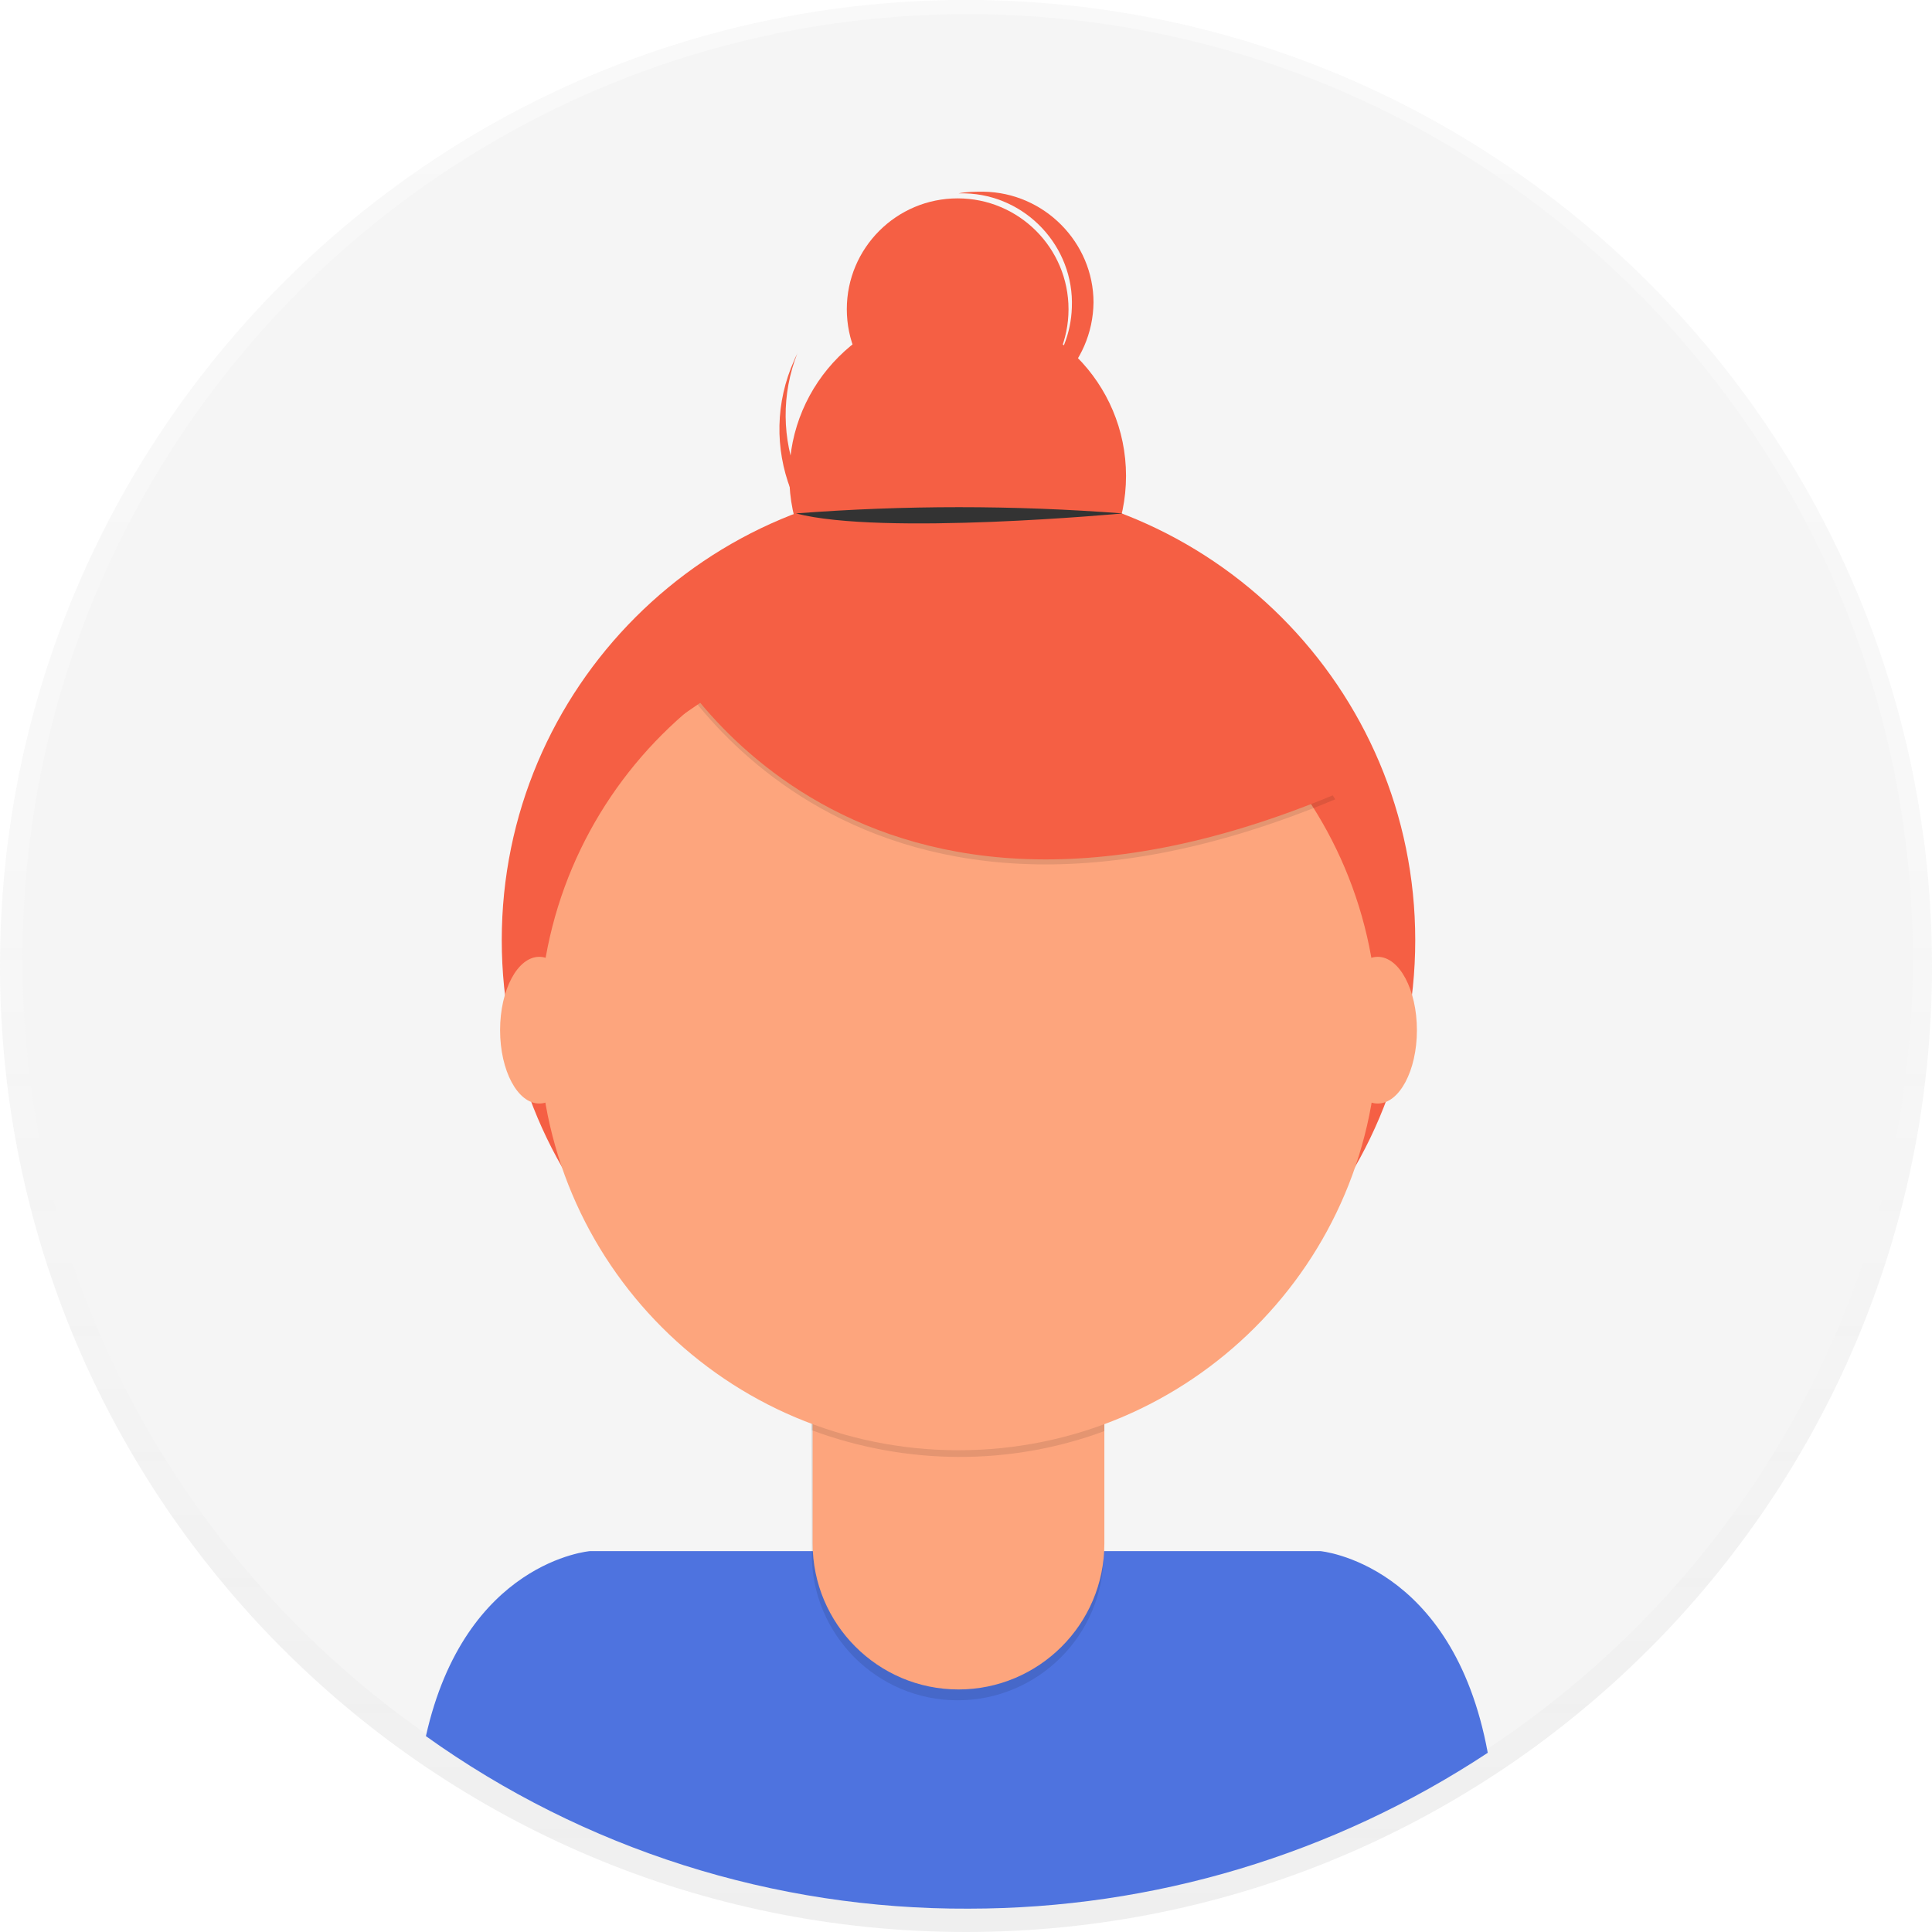
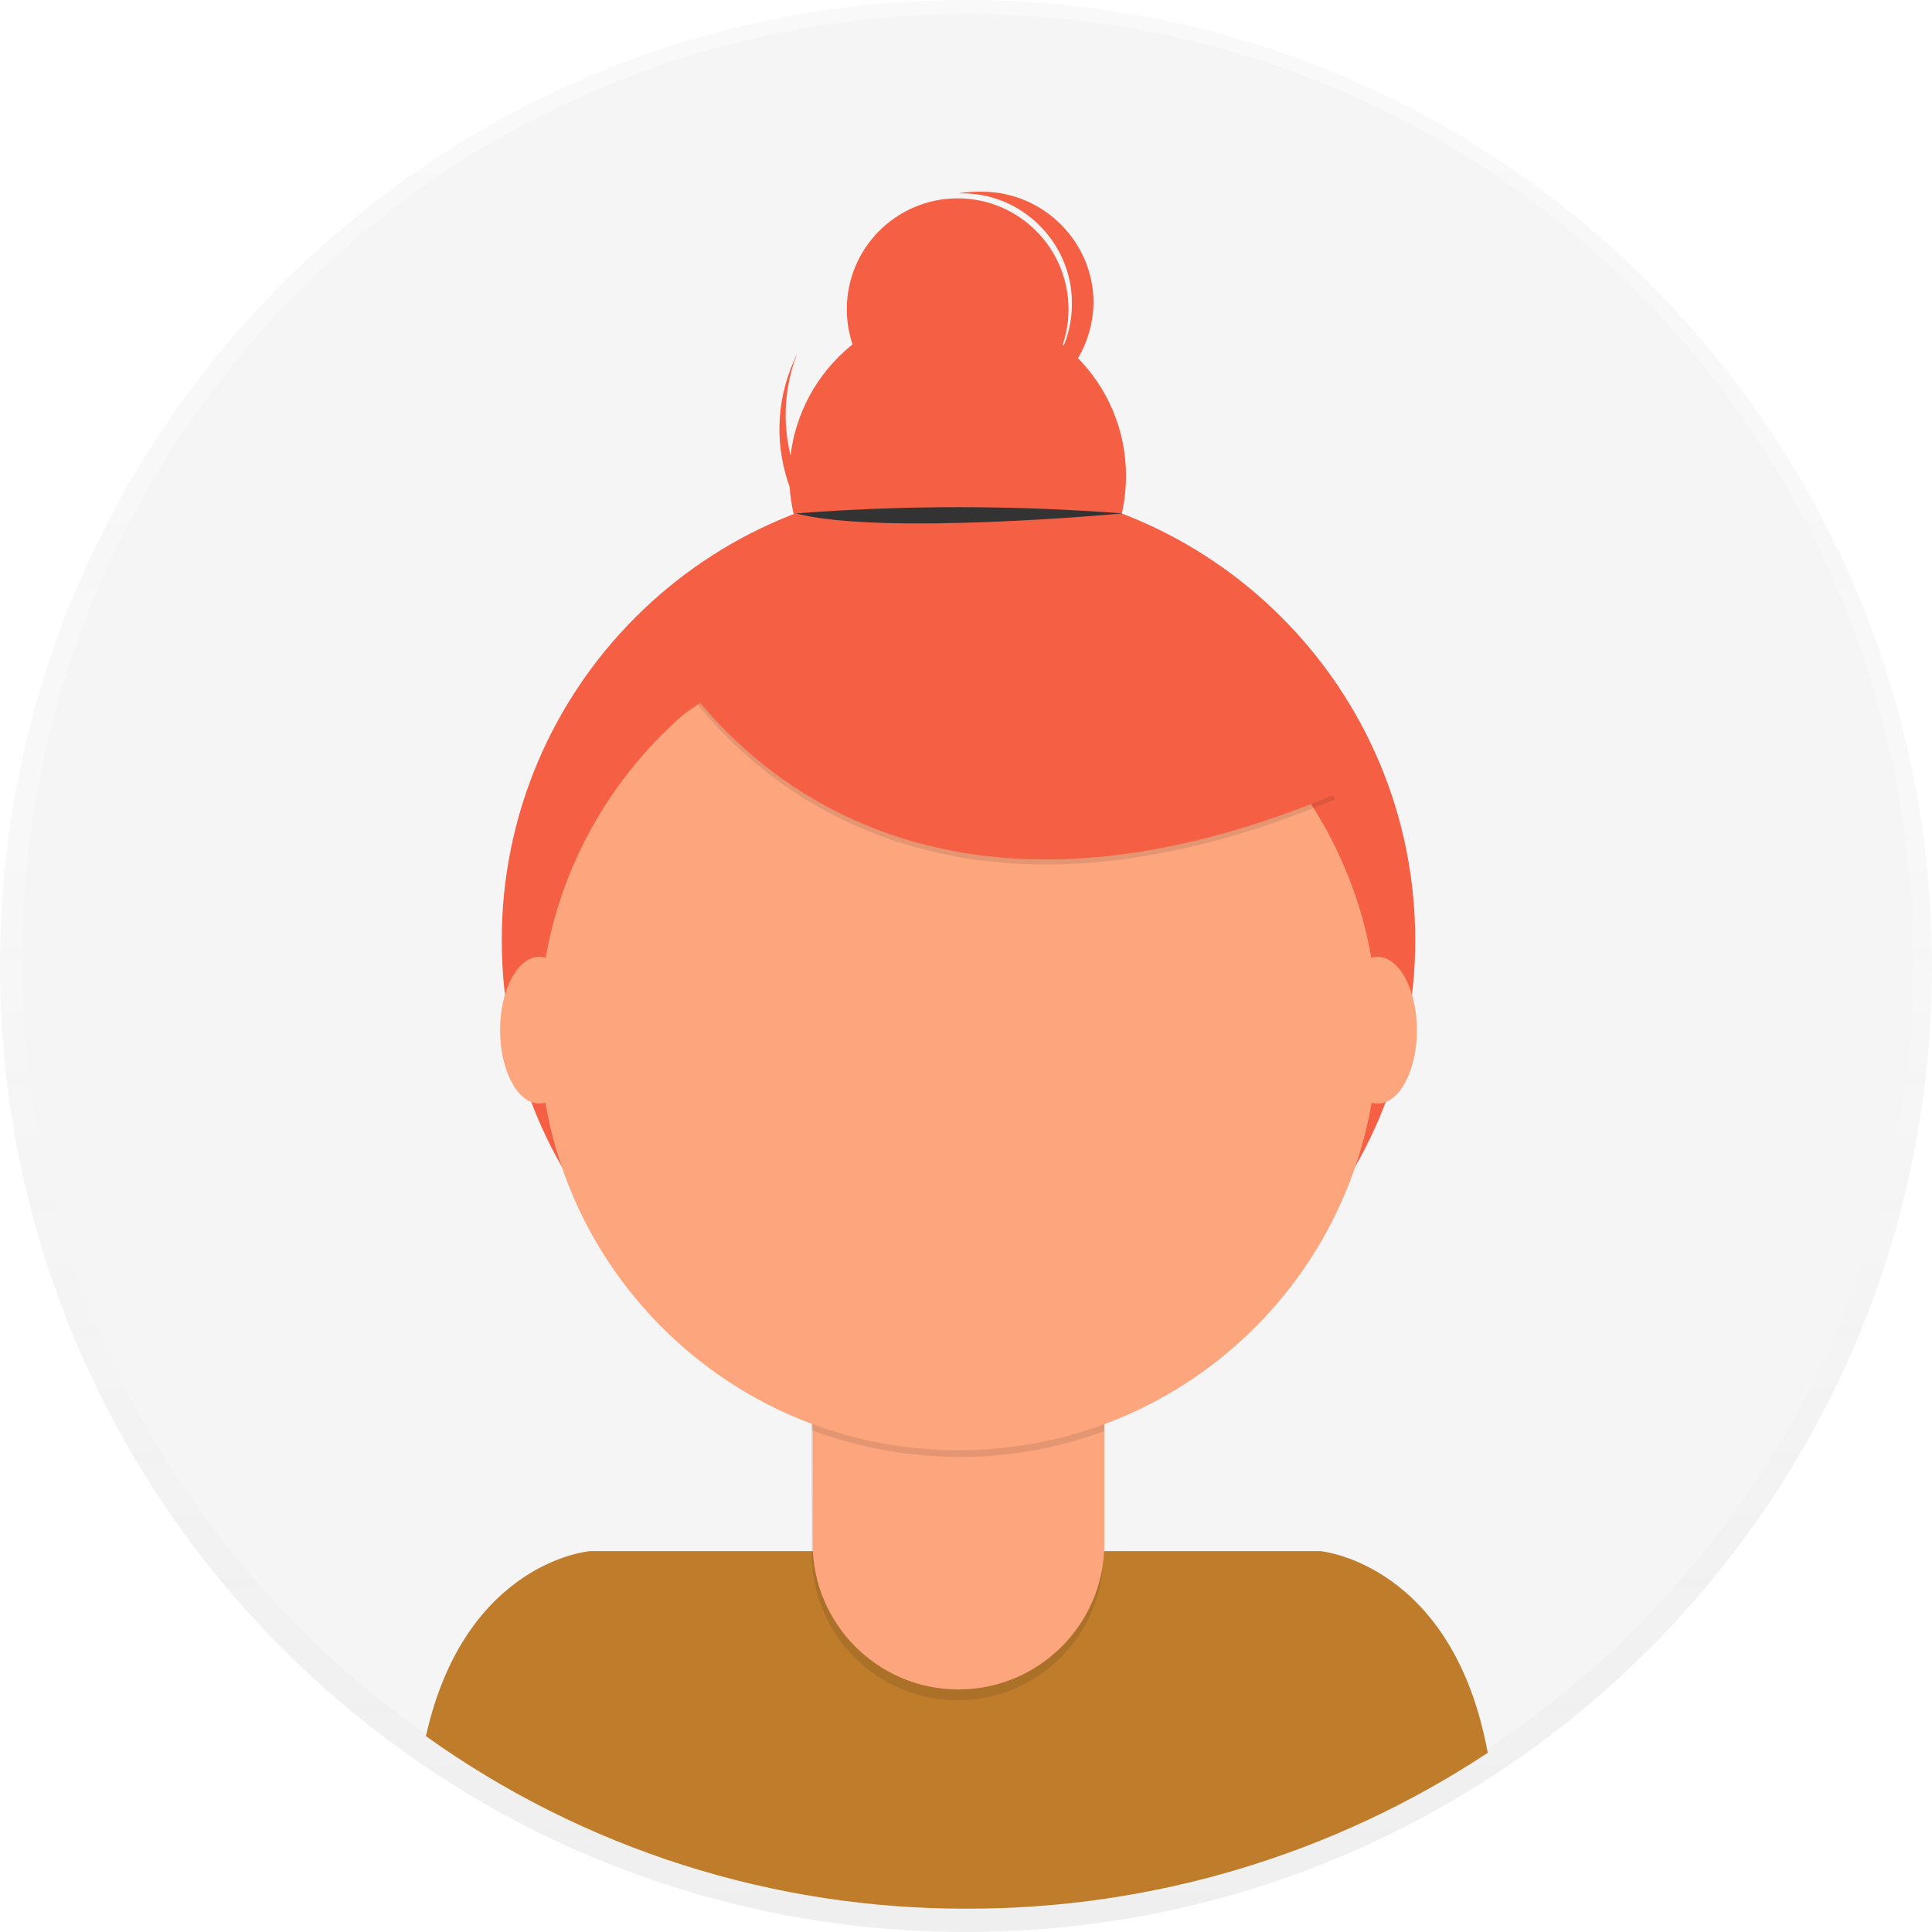
<svg xmlns="http://www.w3.org/2000/svg" version="1.1" id="_x38_8ce59e9-c4b8-4d1d-9d7a-ce0190159aa8" x="0px" y="0px" viewBox="0 0 231.8 231.8" style="enable-background:new 0 0 231.8 231.8;" xml:space="preserve">
  <style type="text/css">
	.st0{opacity:0.5;}
	.st1{fill:url(#SVGID_1_);}
	.st2{fill:#F5F5F5;}
- 	.st3{fill:#4E73DF;}
+ 	.st3{fill:#BF7D2C;}
	.st4{fill:#F55F44;}
	.st5{opacity:0.1;enable-background:new    ;}
	.st6{fill:#FDA57D;}
	.st7{fill:#333333;}
</style>
  <g class="st0">
    <linearGradient id="SVGID_1_" gradientUnits="userSpaceOnUse" x1="115.89" y1="9.36" x2="115.89" y2="241.14" gradientTransform="matrix(1 0 0 -1 0 241.14)">
      <stop offset="0" style="stop-color:#808080;stop-opacity:0.25" />
      <stop offset="0.54" style="stop-color:#808080;stop-opacity:0.12" />
      <stop offset="1" style="stop-color:#808080;stop-opacity:0.1" />
    </linearGradient>
    <circle class="st1" cx="115.9" cy="115.9" r="115.9" />
  </g>
  <circle class="st2" cx="116.1" cy="115.1" r="113.4" />
  <path class="st3" d="M116.2,229c22.2,0,43.8-6.5,62.3-18.7c-4.2-22.8-20.1-24.2-20.1-24.2H70.8c0,0-15,1.2-19.7,22.2  C70.1,221.9,92.9,229.1,116.2,229z" />
  <circle class="st4" cx="115" cy="112.8" r="54.8" />
  <path class="st5" d="M97.3,158.4h35.1l0,0v28.1c0,9.7-7.9,17.5-17.5,17.5l0,0l0,0c-9.7,0-17.5-7.9-17.5-17.5l0,0L97.3,158.4  L97.3,158.4z" />
  <path class="st6" d="M100.7,157.1h28.4c1.9,0,3.4,1.5,3.4,3.4l0,0v24.7c0,9.7-7.9,17.5-17.5,17.5l0,0l0,0c-9.7,0-17.5-7.9-17.5-17.5  l0,0v-24.7C97.4,158.6,98.8,157.1,100.7,157.1L100.7,157.1L100.7,157.1z" />
  <path class="st5" d="M97.4,171.6c11.3,4.2,23.8,4.3,35.1,0.1v-4.3H97.4V171.6z" />
  <circle class="st6" cx="115" cy="123.7" r="50.3" />
  <circle class="st4" cx="114.9" cy="57.1" r="20.2" />
  <circle class="st4" cx="114.9" cy="37.1" r="13.3" />
  <path class="st4" d="M106.2,68.2c-9.9-4.4-14.5-15.8-10.5-25.9c-0.1,0.3-0.3,0.6-0.4,0.9c-4.6,10.2,0,22.2,10.2,26.8  s22.2,0,26.8-10.2c0.1-0.3,0.2-0.6,0.4-0.9C127.6,68.5,116,72.6,106.2,68.2z" />
  <path class="st5" d="M79.2,77.9c0,0,21.2,43,81,18l-13.9-21.8l-24.7-8.9L79.2,77.9z" />
  <path class="st4" d="M79.2,77.3c0,0,21.2,43,81,18l-13.9-21.8l-24.7-8.9L79.2,77.3z" />
  <path class="st7" d="M95.5,61.6c13-1,26.1-1,39.2,0C134.7,61.6,105.8,64.3,95.5,61.6z" />
  <path class="st4" d="M118,23c-1,0-2,0-3,0.2h0.8c7.3,0.2,13.1,6.4,12.8,13.7c-0.2,6.2-4.7,11.5-10.8,12.6  c7.3,0.1,13.3-5.8,13.4-13.2C131.2,29.1,125.3,23.1,118,23L118,23z" />
  <ellipse class="st6" cx="64.7" cy="123.6" rx="4.7" ry="8.8" />
  <ellipse class="st6" cx="165.3" cy="123.6" rx="4.7" ry="8.8" />
  <polygon class="st4" points="76,78.6 85.8,73.5 88,81.6 82,85.7 " />
</svg>
